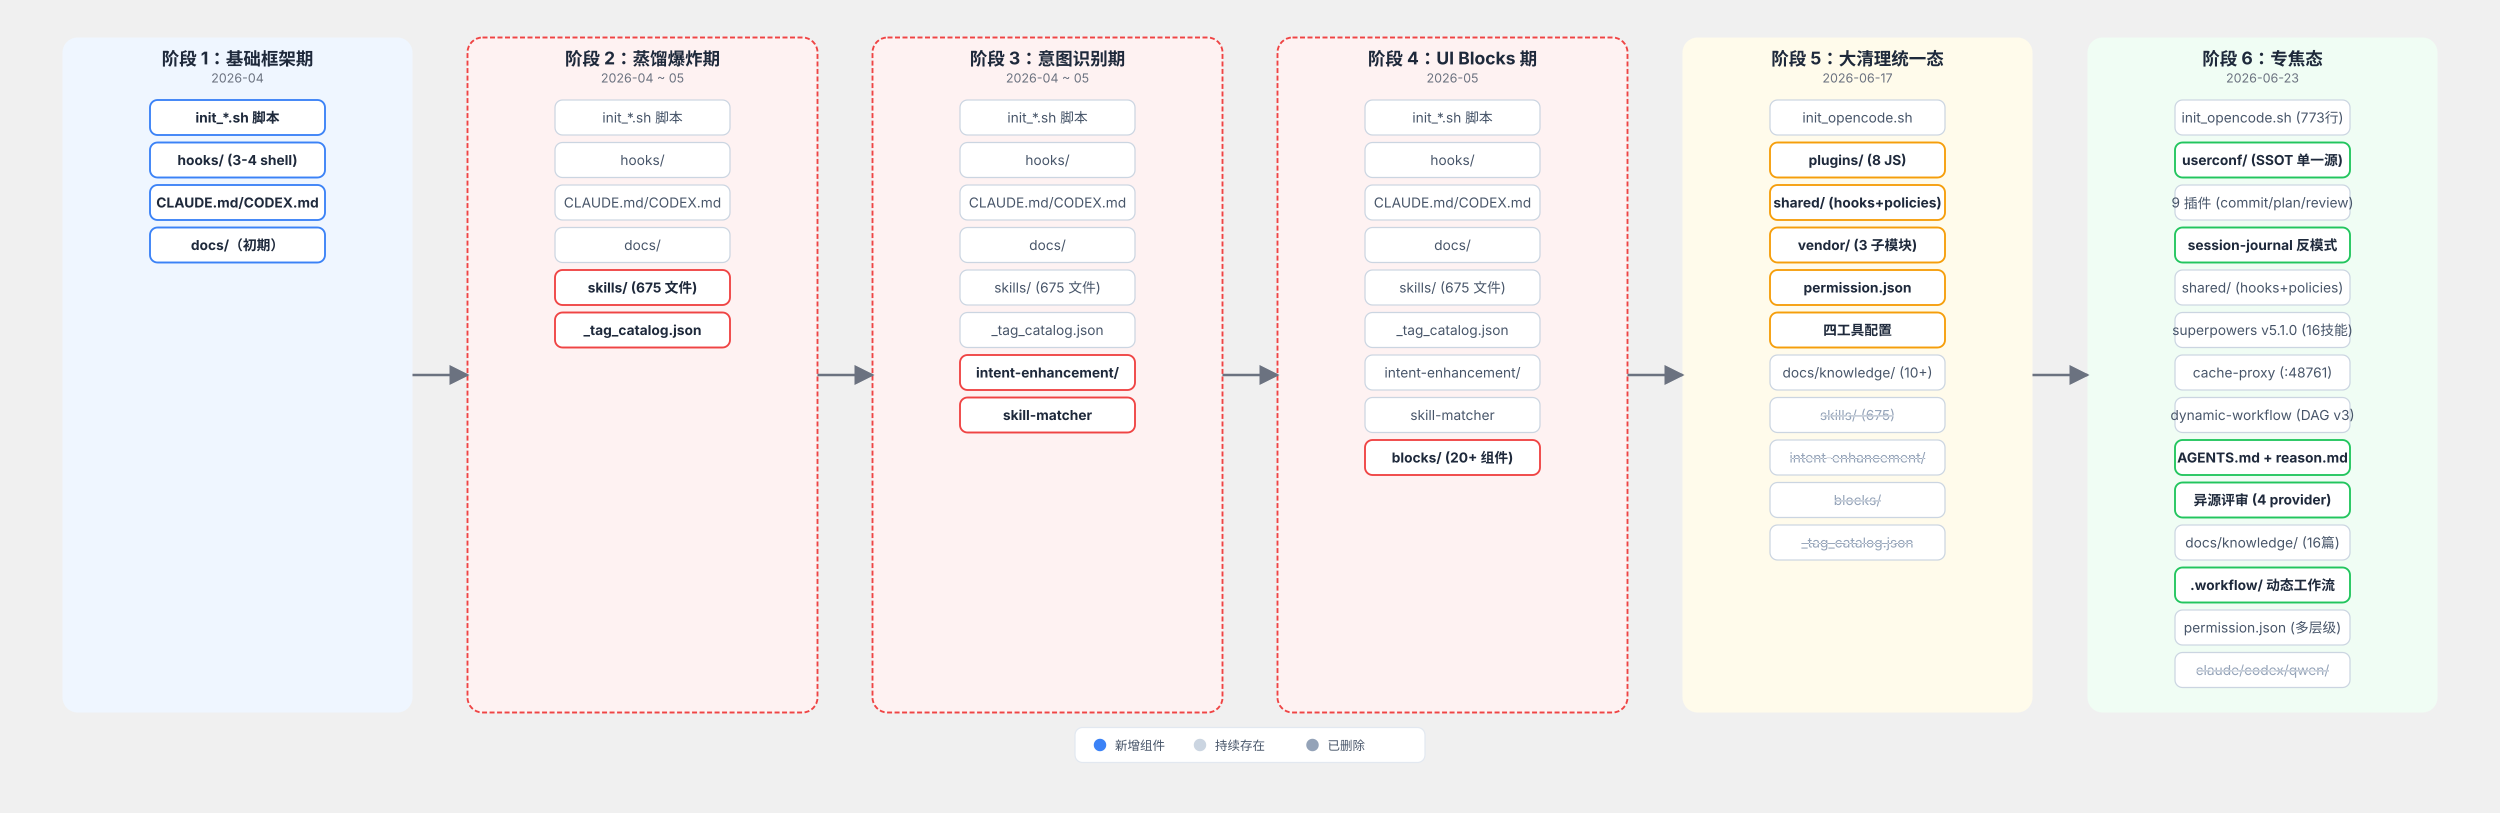
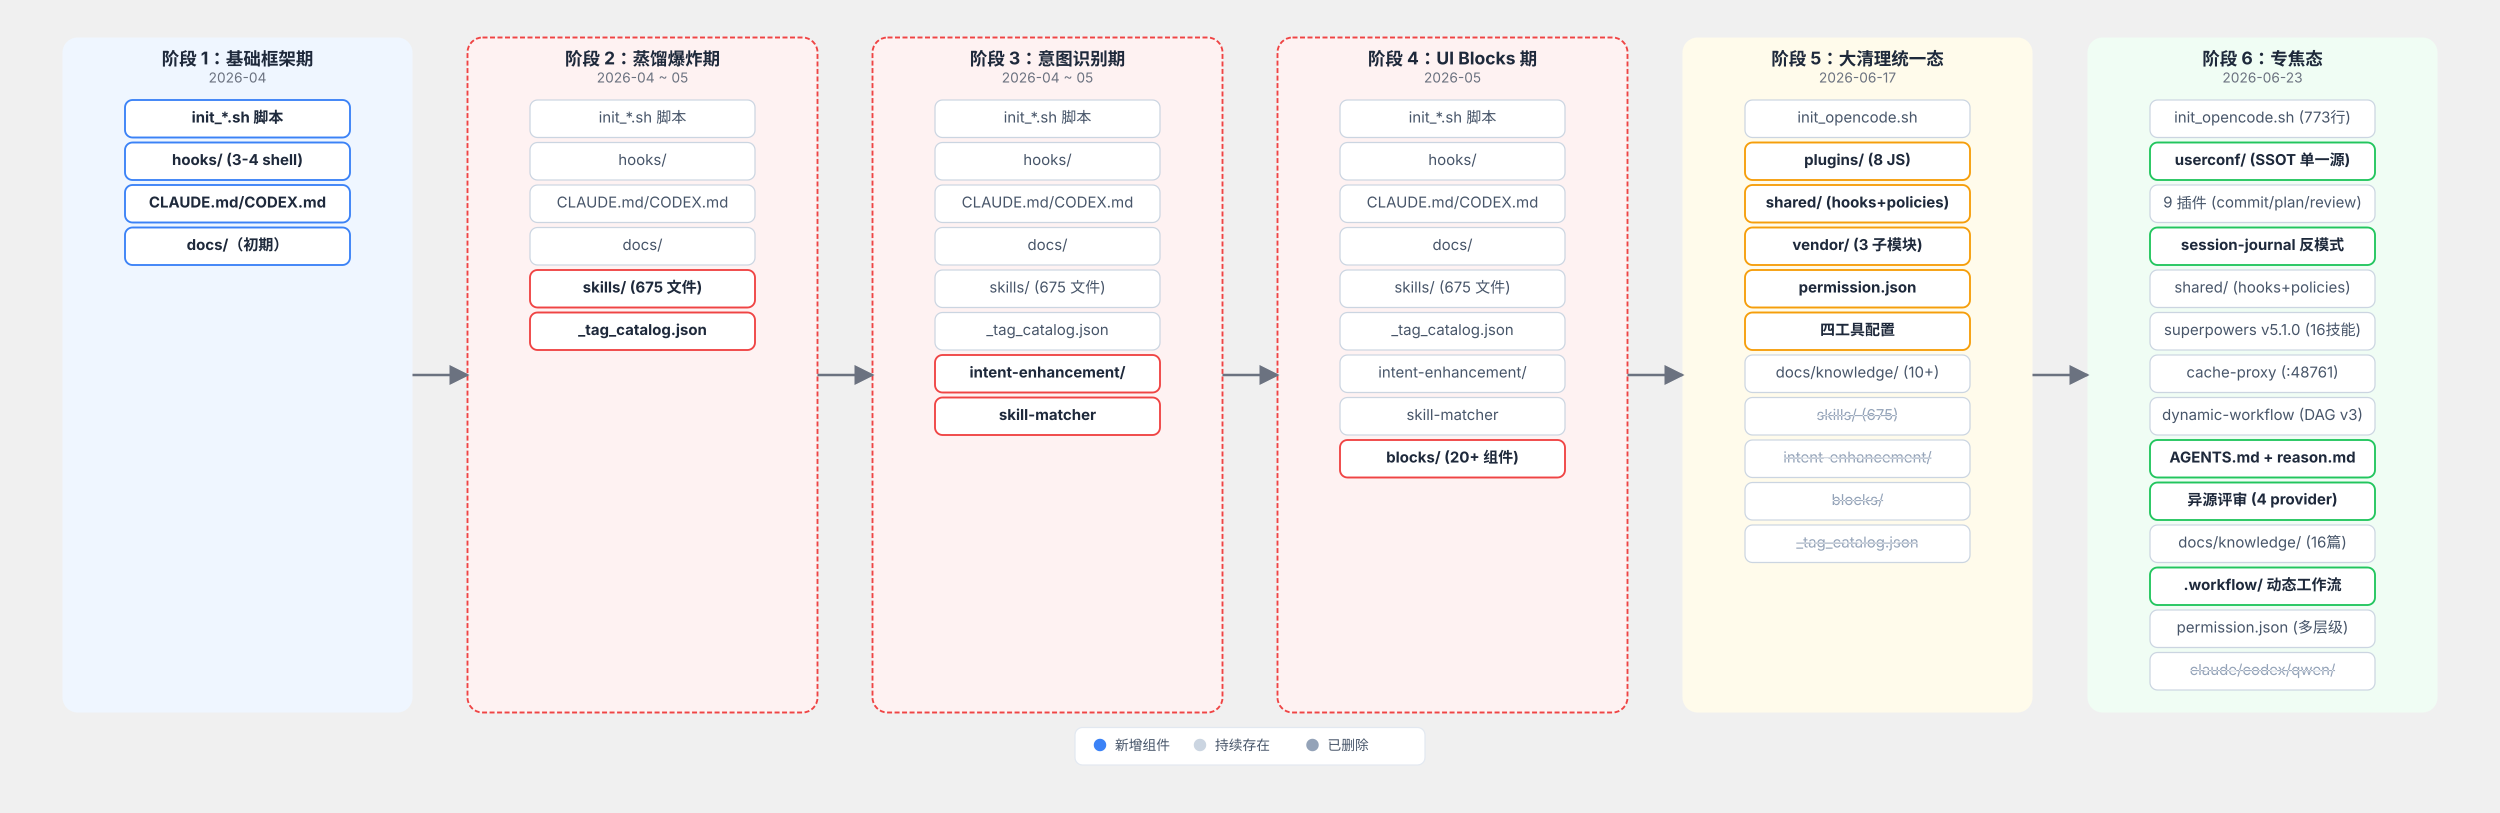
<svg xmlns="http://www.w3.org/2000/svg" viewBox="0 0 2000 650" font-family="system-ui, -apple-system, sans-serif">
  <defs>
    <marker id="arrow" viewBox="0 0 10 10" refX="9" refY="5" markerWidth="8" markerHeight="8" orient="auto">
      <path d="M 0 0 L 10 5 L 0 10 z" fill="#6B7280" />
    </marker>
  </defs>
  <rect x="50" y="30" width="280" height="540" fill="#EFF6FF" stroke="none" rx="12" />
  <rect x="374" y="30" width="280" height="540" fill="#FEF2F2" stroke="#EF4444" stroke-width="1.5" stroke-dasharray="4,2" rx="12" />
  <rect x="698" y="30" width="280" height="540" fill="#FEF2F2" stroke="#EF4444" stroke-width="1.5" stroke-dasharray="4,2" rx="12" />
  <rect x="1022" y="30" width="280" height="540" fill="#FEF2F2" stroke="#EF4444" stroke-width="1.5" stroke-dasharray="4,2" rx="12" />
  <rect x="1346" y="30" width="280" height="540" fill="#FFFBEB" stroke="none" rx="12" />
  <rect x="1670" y="30" width="280" height="540" fill="#F0FDF4" stroke="none" rx="12" />
  <text x="190" y="52" text-anchor="middle" font-size="14" font-weight="bold" fill="#1E293B">阶段 1：基础框架期</text>
-   <text x="190" y="66" text-anchor="middle" font-size="10" fill="#6B7280">2026-04</text>
+   <text x="190" y="66" text-anchor="middle" font-size="11" fill="#6B7280">2026-04</text>
  <text x="514" y="52" text-anchor="middle" font-size="14" font-weight="bold" fill="#1E293B">阶段 2：蒸馏爆炸期</text>
-   <text x="514" y="66" text-anchor="middle" font-size="10" fill="#6B7280">2026-04 ~ 05</text>
+   <text x="514" y="66" text-anchor="middle" font-size="11" fill="#6B7280">2026-04 ~ 05</text>
  <text x="838" y="52" text-anchor="middle" font-size="14" font-weight="bold" fill="#1E293B">阶段 3：意图识别期</text>
-   <text x="838" y="66" text-anchor="middle" font-size="10" fill="#6B7280">2026-04 ~ 05</text>
+   <text x="838" y="66" text-anchor="middle" font-size="11" fill="#6B7280">2026-04 ~ 05</text>
  <text x="1162" y="52" text-anchor="middle" font-size="14" font-weight="bold" fill="#1E293B">阶段 4：UI Blocks 期</text>
-   <text x="1162" y="66" text-anchor="middle" font-size="10" fill="#6B7280">2026-05</text>
+   <text x="1162" y="66" text-anchor="middle" font-size="11" fill="#6B7280">2026-05</text>
  <text x="1486" y="52" text-anchor="middle" font-size="14" font-weight="bold" fill="#1E293B">阶段 5：大清理统一态</text>
-   <text x="1486" y="66" text-anchor="middle" font-size="10" fill="#6B7280">2026-06-17</text>
+   <text x="1486" y="66" text-anchor="middle" font-size="11" fill="#6B7280">2026-06-17</text>
  <text x="1810" y="52" text-anchor="middle" font-size="14" font-weight="bold" fill="#1E293B">阶段 6：专焦态</text>
-   <text x="1810" y="66" text-anchor="middle" font-size="10" fill="#6B7280">2026-06-23</text>
-   <rect x="120" y="80" width="140" height="28" fill="white" stroke="#3B82F6" stroke-width="1.5" rx="6" />
-   <text x="190" y="98" text-anchor="middle" font-size="11" font-weight="bold" fill="#1E293B">init_*.sh 脚本</text>
-   <rect x="120" y="114" width="140" height="28" fill="white" stroke="#3B82F6" stroke-width="1.5" rx="6" />
-   <text x="190" y="132" text-anchor="middle" font-size="11" font-weight="bold" fill="#1E293B">hooks/ (3-4 shell)</text>
-   <rect x="120" y="148" width="140" height="28" fill="white" stroke="#3B82F6" stroke-width="1.5" rx="6" />
-   <text x="190" y="166" text-anchor="middle" font-size="11" font-weight="bold" fill="#1E293B">CLAUDE.md/CODEX.md</text>
-   <rect x="120" y="182" width="140" height="28" fill="white" stroke="#3B82F6" stroke-width="1.5" rx="6" />
-   <text x="190" y="200" text-anchor="middle" font-size="11" font-weight="bold" fill="#1E293B">docs/（初期）</text>
-   <rect x="444" y="80" width="140" height="28" fill="white" stroke="#CBD5E1" stroke-width="1" rx="6" />
-   <text x="514" y="98" text-anchor="middle" font-size="11" fill="#475569">init_*.sh 脚本</text>
-   <rect x="444" y="114" width="140" height="28" fill="white" stroke="#CBD5E1" stroke-width="1" rx="6" />
-   <text x="514" y="132" text-anchor="middle" font-size="11" fill="#475569">hooks/</text>
-   <rect x="444" y="148" width="140" height="28" fill="white" stroke="#CBD5E1" stroke-width="1" rx="6" />
-   <text x="514" y="166" text-anchor="middle" font-size="11" fill="#475569">CLAUDE.md/CODEX.md</text>
-   <rect x="444" y="182" width="140" height="28" fill="white" stroke="#CBD5E1" stroke-width="1" rx="6" />
-   <text x="514" y="200" text-anchor="middle" font-size="11" fill="#475569">docs/</text>
-   <rect x="444" y="216" width="140" height="28" fill="white" stroke="#EF4444" stroke-width="1.5" rx="6" />
-   <text x="514" y="234" text-anchor="middle" font-size="11" font-weight="bold" fill="#1E293B">skills/ (675 文件)</text>
-   <rect x="444" y="250" width="140" height="28" fill="white" stroke="#EF4444" stroke-width="1.5" rx="6" />
-   <text x="514" y="268" text-anchor="middle" font-size="11" font-weight="bold" fill="#1E293B">_tag_catalog.json</text>
-   <rect x="768" y="80" width="140" height="28" fill="white" stroke="#CBD5E1" stroke-width="1" rx="6" />
-   <text x="838" y="98" text-anchor="middle" font-size="11" fill="#475569">init_*.sh 脚本</text>
-   <rect x="768" y="114" width="140" height="28" fill="white" stroke="#CBD5E1" stroke-width="1" rx="6" />
-   <text x="838" y="132" text-anchor="middle" font-size="11" fill="#475569">hooks/</text>
-   <rect x="768" y="148" width="140" height="28" fill="white" stroke="#CBD5E1" stroke-width="1" rx="6" />
-   <text x="838" y="166" text-anchor="middle" font-size="11" fill="#475569">CLAUDE.md/CODEX.md</text>
-   <rect x="768" y="182" width="140" height="28" fill="white" stroke="#CBD5E1" stroke-width="1" rx="6" />
-   <text x="838" y="200" text-anchor="middle" font-size="11" fill="#475569">docs/</text>
-   <rect x="768" y="216" width="140" height="28" fill="white" stroke="#CBD5E1" stroke-width="1" rx="6" />
-   <text x="838" y="234" text-anchor="middle" font-size="11" fill="#475569">skills/ (675 文件)</text>
-   <rect x="768" y="250" width="140" height="28" fill="white" stroke="#CBD5E1" stroke-width="1" rx="6" />
-   <text x="838" y="268" text-anchor="middle" font-size="11" fill="#475569">_tag_catalog.json</text>
-   <rect x="768" y="284" width="140" height="28" fill="white" stroke="#EF4444" stroke-width="1.5" rx="6" />
-   <text x="838" y="302" text-anchor="middle" font-size="11" font-weight="bold" fill="#1E293B">intent-enhancement/</text>
-   <rect x="768" y="318" width="140" height="28" fill="white" stroke="#EF4444" stroke-width="1.5" rx="6" />
-   <text x="838" y="336" text-anchor="middle" font-size="11" font-weight="bold" fill="#1E293B">skill-matcher</text>
-   <rect x="1092" y="80" width="140" height="28" fill="white" stroke="#CBD5E1" stroke-width="1" rx="6" />
-   <text x="1162" y="98" text-anchor="middle" font-size="11" fill="#475569">init_*.sh 脚本</text>
-   <rect x="1092" y="114" width="140" height="28" fill="white" stroke="#CBD5E1" stroke-width="1" rx="6" />
-   <text x="1162" y="132" text-anchor="middle" font-size="11" fill="#475569">hooks/</text>
-   <rect x="1092" y="148" width="140" height="28" fill="white" stroke="#CBD5E1" stroke-width="1" rx="6" />
-   <text x="1162" y="166" text-anchor="middle" font-size="11" fill="#475569">CLAUDE.md/CODEX.md</text>
-   <rect x="1092" y="182" width="140" height="28" fill="white" stroke="#CBD5E1" stroke-width="1" rx="6" />
-   <text x="1162" y="200" text-anchor="middle" font-size="11" fill="#475569">docs/</text>
-   <rect x="1092" y="216" width="140" height="28" fill="white" stroke="#CBD5E1" stroke-width="1" rx="6" />
-   <text x="1162" y="234" text-anchor="middle" font-size="11" fill="#475569">skills/ (675 文件)</text>
-   <rect x="1092" y="250" width="140" height="28" fill="white" stroke="#CBD5E1" stroke-width="1" rx="6" />
-   <text x="1162" y="268" text-anchor="middle" font-size="11" fill="#475569">_tag_catalog.json</text>
-   <rect x="1092" y="284" width="140" height="28" fill="white" stroke="#CBD5E1" stroke-width="1" rx="6" />
-   <text x="1162" y="302" text-anchor="middle" font-size="11" fill="#475569">intent-enhancement/</text>
-   <rect x="1092" y="318" width="140" height="28" fill="white" stroke="#CBD5E1" stroke-width="1" rx="6" />
-   <text x="1162" y="336" text-anchor="middle" font-size="11" fill="#475569">skill-matcher</text>
-   <rect x="1092" y="352" width="140" height="28" fill="white" stroke="#EF4444" stroke-width="1.5" rx="6" />
-   <text x="1162" y="370" text-anchor="middle" font-size="11" font-weight="bold" fill="#1E293B">blocks/ (20+ 组件)</text>
-   <rect x="1416" y="80" width="140" height="28" fill="white" stroke="#CBD5E1" stroke-width="1" rx="6" />
-   <text x="1486" y="98" text-anchor="middle" font-size="11" fill="#475569">init_opencode.sh</text>
-   <rect x="1416" y="114" width="140" height="28" fill="white" stroke="#F59E0B" stroke-width="1.5" rx="6" />
-   <text x="1486" y="132" text-anchor="middle" font-size="11" font-weight="bold" fill="#1E293B">plugins/ (8 JS)</text>
-   <rect x="1416" y="148" width="140" height="28" fill="white" stroke="#F59E0B" stroke-width="1.5" rx="6" />
-   <text x="1486" y="166" text-anchor="middle" font-size="11" font-weight="bold" fill="#1E293B">shared/ (hooks+policies)</text>
-   <rect x="1416" y="182" width="140" height="28" fill="white" stroke="#F59E0B" stroke-width="1.5" rx="6" />
-   <text x="1486" y="200" text-anchor="middle" font-size="11" font-weight="bold" fill="#1E293B">vendor/ (3 子模块)</text>
-   <rect x="1416" y="216" width="140" height="28" fill="white" stroke="#F59E0B" stroke-width="1.5" rx="6" />
-   <text x="1486" y="234" text-anchor="middle" font-size="11" font-weight="bold" fill="#1E293B">permission.json</text>
-   <rect x="1416" y="250" width="140" height="28" fill="white" stroke="#F59E0B" stroke-width="1.5" rx="6" />
-   <text x="1486" y="268" text-anchor="middle" font-size="11" font-weight="bold" fill="#1E293B">四工具配置</text>
-   <rect x="1416" y="284" width="140" height="28" fill="white" stroke="#CBD5E1" stroke-width="1" rx="6" />
-   <text x="1486" y="302" text-anchor="middle" font-size="11" fill="#475569">docs/knowledge/ (10+)</text>
-   <rect x="1416" y="318" width="140" height="28" fill="white" stroke="#CBD5E1" stroke-width="1" rx="6" />
-   <text x="1486" y="336" text-anchor="middle" font-size="11" fill="#94A3B8" text-decoration="line-through">skills/ (675)</text>
-   <rect x="1416" y="352" width="140" height="28" fill="white" stroke="#CBD5E1" stroke-width="1" rx="6" />
-   <text x="1486" y="370" text-anchor="middle" font-size="11" fill="#94A3B8" text-decoration="line-through">intent-enhancement/</text>
-   <rect x="1416" y="386" width="140" height="28" fill="white" stroke="#CBD5E1" stroke-width="1" rx="6" />
-   <text x="1486" y="404" text-anchor="middle" font-size="11" fill="#94A3B8" text-decoration="line-through">blocks/</text>
-   <rect x="1416" y="420" width="140" height="28" fill="white" stroke="#CBD5E1" stroke-width="1" rx="6" />
-   <text x="1486" y="438" text-anchor="middle" font-size="11" fill="#94A3B8" text-decoration="line-through">_tag_catalog.json</text>
-   <rect x="1740" y="80" width="140" height="28" fill="white" stroke="#CBD5E1" stroke-width="1" rx="6" />
-   <text x="1810" y="98" text-anchor="middle" font-size="11" fill="#475569">init_opencode.sh (773行)</text>
-   <rect x="1740" y="114" width="140" height="28" fill="white" stroke="#22C55E" stroke-width="1.5" rx="6" />
-   <text x="1810" y="132" text-anchor="middle" font-size="11" font-weight="bold" fill="#1E293B">userconf/ (SSOT 单一源)</text>
-   <rect x="1740" y="148" width="140" height="28" fill="white" stroke="#CBD5E1" stroke-width="1" rx="6" />
-   <text x="1810" y="166" text-anchor="middle" font-size="11" fill="#475569">9 插件 (commit/plan/review)</text>
-   <rect x="1740" y="182" width="140" height="28" fill="white" stroke="#22C55E" stroke-width="1.5" rx="6" />
-   <text x="1810" y="200" text-anchor="middle" font-size="11" font-weight="bold" fill="#1E293B">session-journal 反模式</text>
-   <rect x="1740" y="216" width="140" height="28" fill="white" stroke="#CBD5E1" stroke-width="1" rx="6" />
-   <text x="1810" y="234" text-anchor="middle" font-size="11" fill="#475569">shared/ (hooks+policies)</text>
-   <rect x="1740" y="250" width="140" height="28" fill="white" stroke="#CBD5E1" stroke-width="1" rx="6" />
-   <text x="1810" y="268" text-anchor="middle" font-size="11" fill="#475569">superpowers v5.1.0 (16技能)</text>
-   <rect x="1740" y="284" width="140" height="28" fill="white" stroke="#CBD5E1" stroke-width="1" rx="6" />
-   <text x="1810" y="302" text-anchor="middle" font-size="11" fill="#475569">cache-proxy (:48761)</text>
-   <rect x="1740" y="318" width="140" height="28" fill="white" stroke="#CBD5E1" stroke-width="1" rx="6" />
-   <text x="1810" y="336" text-anchor="middle" font-size="11" fill="#475569">dynamic-workflow (DAG v3)</text>
-   <rect x="1740" y="352" width="140" height="28" fill="white" stroke="#22C55E" stroke-width="1.5" rx="6" />
-   <text x="1810" y="370" text-anchor="middle" font-size="11" font-weight="bold" fill="#1E293B">AGENTS.md + reason.md</text>
-   <rect x="1740" y="386" width="140" height="28" fill="white" stroke="#22C55E" stroke-width="1.5" rx="6" />
-   <text x="1810" y="404" text-anchor="middle" font-size="11" font-weight="bold" fill="#1E293B">异源评审 (4 provider)</text>
-   <rect x="1740" y="420" width="140" height="28" fill="white" stroke="#CBD5E1" stroke-width="1" rx="6" />
-   <text x="1810" y="438" text-anchor="middle" font-size="11" fill="#475569">docs/knowledge/ (16篇)</text>
-   <rect x="1740" y="454" width="140" height="28" fill="white" stroke="#22C55E" stroke-width="1.5" rx="6" />
-   <text x="1810" y="472" text-anchor="middle" font-size="11" font-weight="bold" fill="#1E293B">.workflow/ 动态工作流</text>
-   <rect x="1740" y="488" width="140" height="28" fill="white" stroke="#CBD5E1" stroke-width="1" rx="6" />
-   <text x="1810" y="506" text-anchor="middle" font-size="11" fill="#475569">permission.json (多层级)</text>
-   <rect x="1740" y="522" width="140" height="28" fill="white" stroke="#CBD5E1" stroke-width="1" rx="6" />
-   <text x="1810" y="540" text-anchor="middle" font-size="11" fill="#94A3B8" text-decoration="line-through">claude/codex/qwen/</text>
+   <text x="1810" y="66" text-anchor="middle" font-size="11" fill="#6B7280">2026-06-23</text>
+   <rect x="100" y="80" width="180" height="30" fill="white" stroke="#3B82F6" stroke-width="1.5" rx="6" />
+   <text x="190" y="98" text-anchor="middle" font-size="12" font-weight="bold" fill="#1E293B">init_*.sh 脚本</text>
+   <rect x="100" y="114" width="180" height="30" fill="white" stroke="#3B82F6" stroke-width="1.5" rx="6" />
+   <text x="190" y="132" text-anchor="middle" font-size="12" font-weight="bold" fill="#1E293B">hooks/ (3-4 shell)</text>
+   <rect x="100" y="148" width="180" height="30" fill="white" stroke="#3B82F6" stroke-width="1.5" rx="6" />
+   <text x="190" y="166" text-anchor="middle" font-size="12" font-weight="bold" fill="#1E293B">CLAUDE.md/CODEX.md</text>
+   <rect x="100" y="182" width="180" height="30" fill="white" stroke="#3B82F6" stroke-width="1.5" rx="6" />
+   <text x="190" y="200" text-anchor="middle" font-size="12" font-weight="bold" fill="#1E293B">docs/（初期）</text>
+   <rect x="424" y="80" width="180" height="30" fill="white" stroke="#CBD5E1" stroke-width="1" rx="6" />
+   <text x="514" y="98" text-anchor="middle" font-size="12" fill="#475569">init_*.sh 脚本</text>
+   <rect x="424" y="114" width="180" height="30" fill="white" stroke="#CBD5E1" stroke-width="1" rx="6" />
+   <text x="514" y="132" text-anchor="middle" font-size="12" fill="#475569">hooks/</text>
+   <rect x="424" y="148" width="180" height="30" fill="white" stroke="#CBD5E1" stroke-width="1" rx="6" />
+   <text x="514" y="166" text-anchor="middle" font-size="12" fill="#475569">CLAUDE.md/CODEX.md</text>
+   <rect x="424" y="182" width="180" height="30" fill="white" stroke="#CBD5E1" stroke-width="1" rx="6" />
+   <text x="514" y="200" text-anchor="middle" font-size="12" fill="#475569">docs/</text>
+   <rect x="424" y="216" width="180" height="30" fill="white" stroke="#EF4444" stroke-width="1.5" rx="6" />
+   <text x="514" y="234" text-anchor="middle" font-size="12" font-weight="bold" fill="#1E293B">skills/ (675 文件)</text>
+   <rect x="424" y="250" width="180" height="30" fill="white" stroke="#EF4444" stroke-width="1.5" rx="6" />
+   <text x="514" y="268" text-anchor="middle" font-size="12" font-weight="bold" fill="#1E293B">_tag_catalog.json</text>
+   <rect x="748" y="80" width="180" height="30" fill="white" stroke="#CBD5E1" stroke-width="1" rx="6" />
+   <text x="838" y="98" text-anchor="middle" font-size="12" fill="#475569">init_*.sh 脚本</text>
+   <rect x="748" y="114" width="180" height="30" fill="white" stroke="#CBD5E1" stroke-width="1" rx="6" />
+   <text x="838" y="132" text-anchor="middle" font-size="12" fill="#475569">hooks/</text>
+   <rect x="748" y="148" width="180" height="30" fill="white" stroke="#CBD5E1" stroke-width="1" rx="6" />
+   <text x="838" y="166" text-anchor="middle" font-size="12" fill="#475569">CLAUDE.md/CODEX.md</text>
+   <rect x="748" y="182" width="180" height="30" fill="white" stroke="#CBD5E1" stroke-width="1" rx="6" />
+   <text x="838" y="200" text-anchor="middle" font-size="12" fill="#475569">docs/</text>
+   <rect x="748" y="216" width="180" height="30" fill="white" stroke="#CBD5E1" stroke-width="1" rx="6" />
+   <text x="838" y="234" text-anchor="middle" font-size="12" fill="#475569">skills/ (675 文件)</text>
+   <rect x="748" y="250" width="180" height="30" fill="white" stroke="#CBD5E1" stroke-width="1" rx="6" />
+   <text x="838" y="268" text-anchor="middle" font-size="12" fill="#475569">_tag_catalog.json</text>
+   <rect x="748" y="284" width="180" height="30" fill="white" stroke="#EF4444" stroke-width="1.5" rx="6" />
+   <text x="838" y="302" text-anchor="middle" font-size="12" font-weight="bold" fill="#1E293B">intent-enhancement/</text>
+   <rect x="748" y="318" width="180" height="30" fill="white" stroke="#EF4444" stroke-width="1.5" rx="6" />
+   <text x="838" y="336" text-anchor="middle" font-size="12" font-weight="bold" fill="#1E293B">skill-matcher</text>
+   <rect x="1072" y="80" width="180" height="30" fill="white" stroke="#CBD5E1" stroke-width="1" rx="6" />
+   <text x="1162" y="98" text-anchor="middle" font-size="12" fill="#475569">init_*.sh 脚本</text>
+   <rect x="1072" y="114" width="180" height="30" fill="white" stroke="#CBD5E1" stroke-width="1" rx="6" />
+   <text x="1162" y="132" text-anchor="middle" font-size="12" fill="#475569">hooks/</text>
+   <rect x="1072" y="148" width="180" height="30" fill="white" stroke="#CBD5E1" stroke-width="1" rx="6" />
+   <text x="1162" y="166" text-anchor="middle" font-size="12" fill="#475569">CLAUDE.md/CODEX.md</text>
+   <rect x="1072" y="182" width="180" height="30" fill="white" stroke="#CBD5E1" stroke-width="1" rx="6" />
+   <text x="1162" y="200" text-anchor="middle" font-size="12" fill="#475569">docs/</text>
+   <rect x="1072" y="216" width="180" height="30" fill="white" stroke="#CBD5E1" stroke-width="1" rx="6" />
+   <text x="1162" y="234" text-anchor="middle" font-size="12" fill="#475569">skills/ (675 文件)</text>
+   <rect x="1072" y="250" width="180" height="30" fill="white" stroke="#CBD5E1" stroke-width="1" rx="6" />
+   <text x="1162" y="268" text-anchor="middle" font-size="12" fill="#475569">_tag_catalog.json</text>
+   <rect x="1072" y="284" width="180" height="30" fill="white" stroke="#CBD5E1" stroke-width="1" rx="6" />
+   <text x="1162" y="302" text-anchor="middle" font-size="12" fill="#475569">intent-enhancement/</text>
+   <rect x="1072" y="318" width="180" height="30" fill="white" stroke="#CBD5E1" stroke-width="1" rx="6" />
+   <text x="1162" y="336" text-anchor="middle" font-size="12" fill="#475569">skill-matcher</text>
+   <rect x="1072" y="352" width="180" height="30" fill="white" stroke="#EF4444" stroke-width="1.5" rx="6" />
+   <text x="1162" y="370" text-anchor="middle" font-size="12" font-weight="bold" fill="#1E293B">blocks/ (20+ 组件)</text>
+   <rect x="1396" y="80" width="180" height="30" fill="white" stroke="#CBD5E1" stroke-width="1" rx="6" />
+   <text x="1486" y="98" text-anchor="middle" font-size="12" fill="#475569">init_opencode.sh</text>
+   <rect x="1396" y="114" width="180" height="30" fill="white" stroke="#F59E0B" stroke-width="1.5" rx="6" />
+   <text x="1486" y="132" text-anchor="middle" font-size="12" font-weight="bold" fill="#1E293B">plugins/ (8 JS)</text>
+   <rect x="1396" y="148" width="180" height="30" fill="white" stroke="#F59E0B" stroke-width="1.5" rx="6" />
+   <text x="1486" y="166" text-anchor="middle" font-size="12" font-weight="bold" fill="#1E293B">shared/ (hooks+policies)</text>
+   <rect x="1396" y="182" width="180" height="30" fill="white" stroke="#F59E0B" stroke-width="1.5" rx="6" />
+   <text x="1486" y="200" text-anchor="middle" font-size="12" font-weight="bold" fill="#1E293B">vendor/ (3 子模块)</text>
+   <rect x="1396" y="216" width="180" height="30" fill="white" stroke="#F59E0B" stroke-width="1.5" rx="6" />
+   <text x="1486" y="234" text-anchor="middle" font-size="12" font-weight="bold" fill="#1E293B">permission.json</text>
+   <rect x="1396" y="250" width="180" height="30" fill="white" stroke="#F59E0B" stroke-width="1.5" rx="6" />
+   <text x="1486" y="268" text-anchor="middle" font-size="12" font-weight="bold" fill="#1E293B">四工具配置</text>
+   <rect x="1396" y="284" width="180" height="30" fill="white" stroke="#CBD5E1" stroke-width="1" rx="6" />
+   <text x="1486" y="302" text-anchor="middle" font-size="12" fill="#475569">docs/knowledge/ (10+)</text>
+   <rect x="1396" y="318" width="180" height="30" fill="white" stroke="#CBD5E1" stroke-width="1" rx="6" />
+   <text x="1486" y="336" text-anchor="middle" font-size="12" fill="#94A3B8" text-decoration="line-through">skills/ (675)</text>
+   <rect x="1396" y="352" width="180" height="30" fill="white" stroke="#CBD5E1" stroke-width="1" rx="6" />
+   <text x="1486" y="370" text-anchor="middle" font-size="12" fill="#94A3B8" text-decoration="line-through">intent-enhancement/</text>
+   <rect x="1396" y="386" width="180" height="30" fill="white" stroke="#CBD5E1" stroke-width="1" rx="6" />
+   <text x="1486" y="404" text-anchor="middle" font-size="12" fill="#94A3B8" text-decoration="line-through">blocks/</text>
+   <rect x="1396" y="420" width="180" height="30" fill="white" stroke="#CBD5E1" stroke-width="1" rx="6" />
+   <text x="1486" y="438" text-anchor="middle" font-size="12" fill="#94A3B8" text-decoration="line-through">_tag_catalog.json</text>
+   <rect x="1720" y="80" width="180" height="30" fill="white" stroke="#CBD5E1" stroke-width="1" rx="6" />
+   <text x="1810" y="98" text-anchor="middle" font-size="12" fill="#475569">init_opencode.sh (773行)</text>
+   <rect x="1720" y="114" width="180" height="30" fill="white" stroke="#22C55E" stroke-width="1.5" rx="6" />
+   <text x="1810" y="132" text-anchor="middle" font-size="12" font-weight="bold" fill="#1E293B">userconf/ (SSOT 单一源)</text>
+   <rect x="1720" y="148" width="180" height="30" fill="white" stroke="#CBD5E1" stroke-width="1" rx="6" />
+   <text x="1810" y="166" text-anchor="middle" font-size="12" fill="#475569">9 插件 (commit/plan/review)</text>
+   <rect x="1720" y="182" width="180" height="30" fill="white" stroke="#22C55E" stroke-width="1.5" rx="6" />
+   <text x="1810" y="200" text-anchor="middle" font-size="12" font-weight="bold" fill="#1E293B">session-journal 反模式</text>
+   <rect x="1720" y="216" width="180" height="30" fill="white" stroke="#CBD5E1" stroke-width="1" rx="6" />
+   <text x="1810" y="234" text-anchor="middle" font-size="12" fill="#475569">shared/ (hooks+policies)</text>
+   <rect x="1720" y="250" width="180" height="30" fill="white" stroke="#CBD5E1" stroke-width="1" rx="6" />
+   <text x="1810" y="268" text-anchor="middle" font-size="12" fill="#475569">superpowers v5.1.0 (16技能)</text>
+   <rect x="1720" y="284" width="180" height="30" fill="white" stroke="#CBD5E1" stroke-width="1" rx="6" />
+   <text x="1810" y="302" text-anchor="middle" font-size="12" fill="#475569">cache-proxy (:48761)</text>
+   <rect x="1720" y="318" width="180" height="30" fill="white" stroke="#CBD5E1" stroke-width="1" rx="6" />
+   <text x="1810" y="336" text-anchor="middle" font-size="12" fill="#475569">dynamic-workflow (DAG v3)</text>
+   <rect x="1720" y="352" width="180" height="30" fill="white" stroke="#22C55E" stroke-width="1.5" rx="6" />
+   <text x="1810" y="370" text-anchor="middle" font-size="12" font-weight="bold" fill="#1E293B">AGENTS.md + reason.md</text>
+   <rect x="1720" y="386" width="180" height="30" fill="white" stroke="#22C55E" stroke-width="1.5" rx="6" />
+   <text x="1810" y="404" text-anchor="middle" font-size="12" font-weight="bold" fill="#1E293B">异源评审 (4 provider)</text>
+   <rect x="1720" y="420" width="180" height="30" fill="white" stroke="#CBD5E1" stroke-width="1" rx="6" />
+   <text x="1810" y="438" text-anchor="middle" font-size="12" fill="#475569">docs/knowledge/ (16篇)</text>
+   <rect x="1720" y="454" width="180" height="30" fill="white" stroke="#22C55E" stroke-width="1.5" rx="6" />
+   <text x="1810" y="472" text-anchor="middle" font-size="12" font-weight="bold" fill="#1E293B">.workflow/ 动态工作流</text>
+   <rect x="1720" y="488" width="180" height="30" fill="white" stroke="#CBD5E1" stroke-width="1" rx="6" />
+   <text x="1810" y="506" text-anchor="middle" font-size="12" fill="#475569">permission.json (多层级)</text>
+   <rect x="1720" y="522" width="180" height="30" fill="white" stroke="#CBD5E1" stroke-width="1" rx="6" />
+   <text x="1810" y="540" text-anchor="middle" font-size="12" fill="#94A3B8" text-decoration="line-through">claude/codex/qwen/</text>
  <line x1="330" y1="300" x2="374" y2="300" stroke="#6B7280" stroke-width="2" marker-end="url(#arrow)" />
  <line x1="654" y1="300" x2="698" y2="300" stroke="#6B7280" stroke-width="2" marker-end="url(#arrow)" />
  <line x1="978" y1="300" x2="1022" y2="300" stroke="#6B7280" stroke-width="2" marker-end="url(#arrow)" />
  <line x1="1302" y1="300" x2="1346" y2="300" stroke="#6B7280" stroke-width="2" marker-end="url(#arrow)" />
  <line x1="1626" y1="300" x2="1670" y2="300" stroke="#6B7280" stroke-width="2" marker-end="url(#arrow)" />
-   <rect x="860" y="582" width="280" height="28" fill="white" stroke="#E2E8F0" stroke-width="1" rx="6" />
+   <rect x="860" y="582" width="280" height="30" fill="white" stroke="#E2E8F0" stroke-width="1" rx="6" />
  <circle cx="880" cy="596" r="5" fill="#3B82F6" />
-   <text x="892" y="600" font-size="10" fill="#475569">新增组件</text>
+   <text x="892" y="600" font-size="11" fill="#475569">新增组件</text>
  <circle cx="960" cy="596" r="5" fill="#CBD5E1" />
-   <text x="972" y="600" font-size="10" fill="#475569">持续存在</text>
+   <text x="972" y="600" font-size="11" fill="#475569">持续存在</text>
  <circle cx="1050" cy="596" r="5" fill="#94A3B8" />
-   <text x="1062" y="600" font-size="10" fill="#475569">已删除</text>
+   <text x="1062" y="600" font-size="11" fill="#475569">已删除</text>
</svg>
